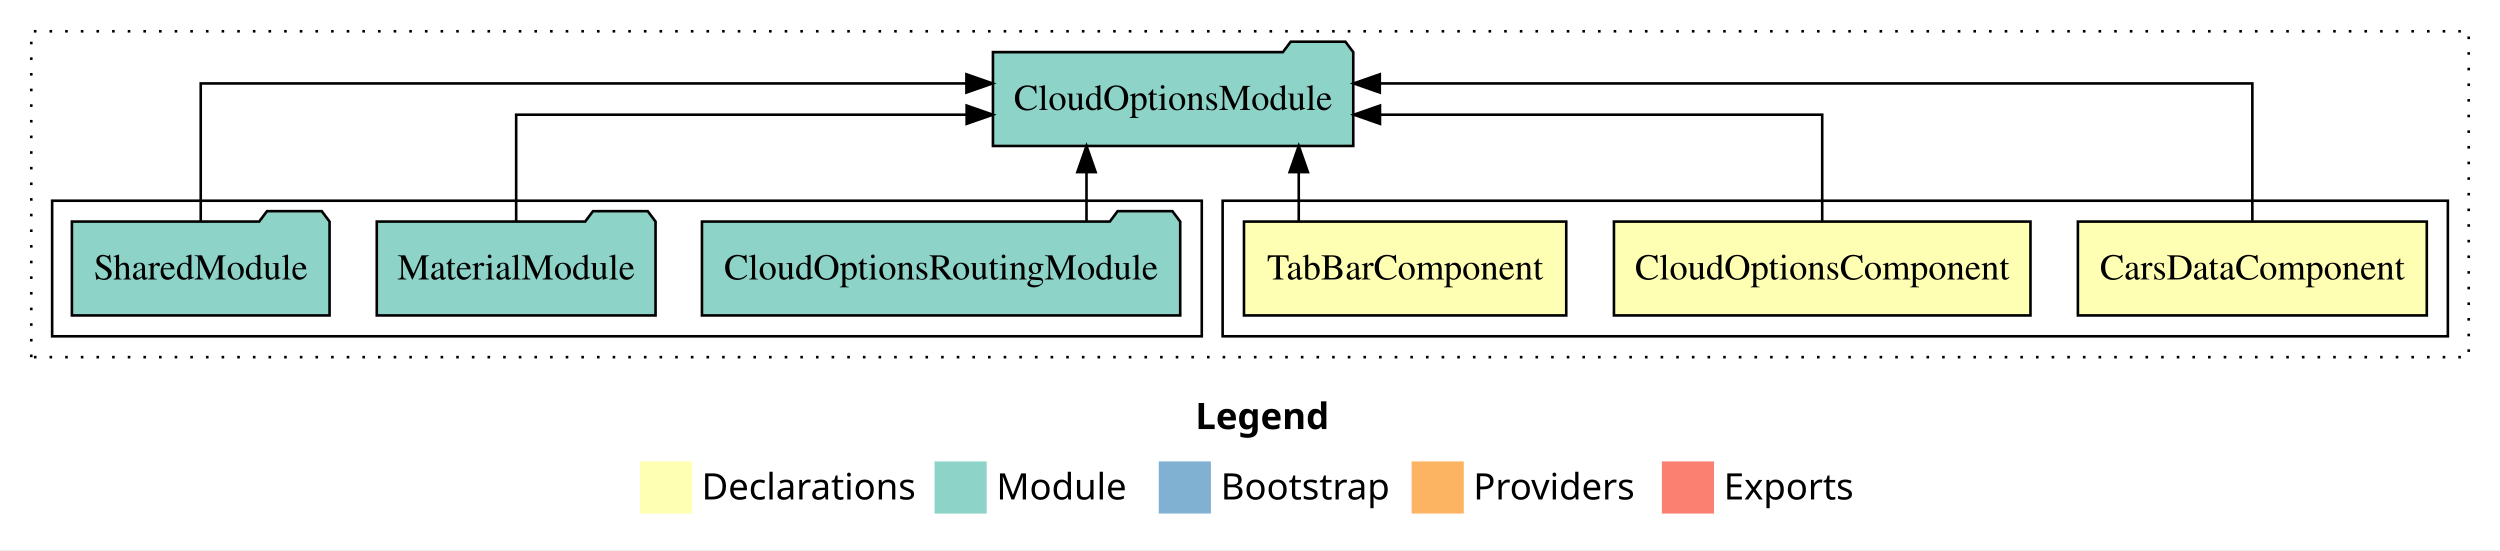
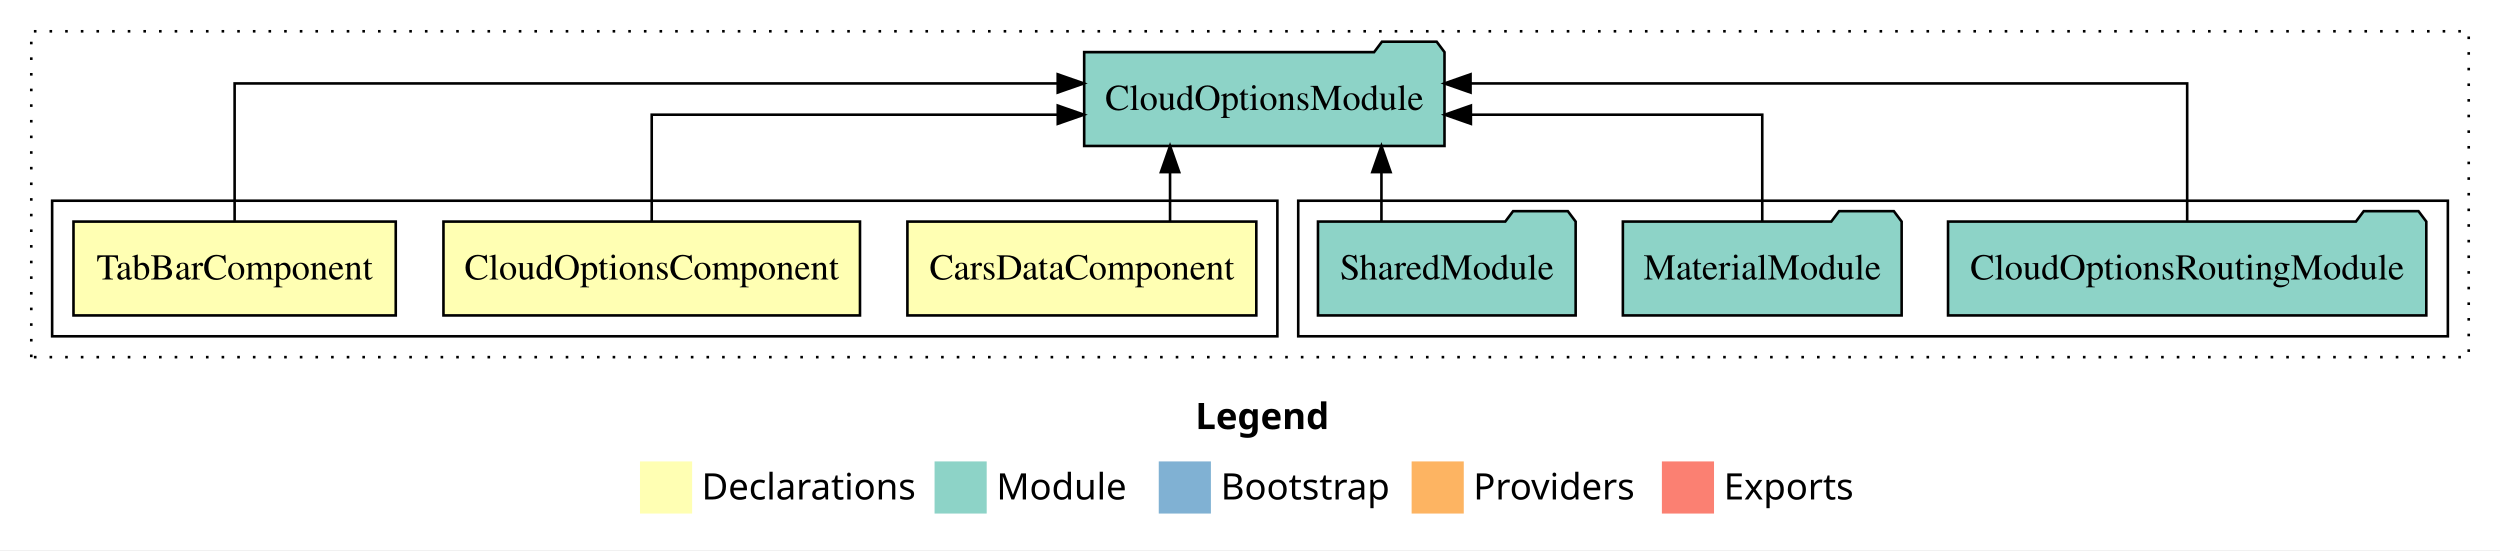
<svg xmlns="http://www.w3.org/2000/svg" width="959pt" height="211pt" viewBox="0.00 0.00 959.00 211.00">
  <g id="graph0" class="graph" transform="scale(1 1) rotate(0) translate(4 207)">
    <polygon fill="white" stroke="transparent" points="-4,4 -4,-207 955,-207 955,4 -4,4" />
    <text text-anchor="start" x="454.51" y="-42.4" font-family="Times-12" font-weight="bold" font-size="14.00">Legend</text>
    <polygon fill="#ffffb3" stroke="transparent" points="241.5,-10 241.5,-30 261.5,-30 261.5,-10 241.5,-10" />
    <text text-anchor="start" x="265.13" y="-15.4" font-family="Times-12" font-size="14.00">  Declarations</text>
    <polygon fill="#8dd3c7" stroke="transparent" points="354.5,-10 354.5,-30 374.5,-30 374.5,-10 354.5,-10" />
    <text text-anchor="start" x="378.23" y="-15.4" font-family="Times-12" font-size="14.00">  Module</text>
    <polygon fill="#80b1d3" stroke="transparent" points="440.5,-10 440.5,-30 460.5,-30 460.5,-10 440.5,-10" />
    <text text-anchor="start" x="464.28" y="-15.4" font-family="Times-12" font-size="14.00">  Bootstrap</text>
    <polygon fill="#fdb462" stroke="transparent" points="537.5,-10 537.5,-30 557.5,-30 557.5,-10 537.5,-10" />
    <text text-anchor="start" x="561.17" y="-15.4" font-family="Times-12" font-size="14.00">  Providers</text>
    <polygon fill="#fb8072" stroke="transparent" points="633.5,-10 633.5,-30 653.5,-30 653.5,-10 633.5,-10" />
    <text text-anchor="start" x="657.23" y="-15.4" font-family="Times-12" font-size="14.00">  Exports</text>
    <g id="clust1" class="cluster">
      <polygon fill="none" stroke="black" stroke-dasharray="1,5" points="8,-70 8,-195 943,-195 943,-70 8,-70" />
    </g>
+     <g id="clust6" class="cluster">
+       <polygon fill="none" stroke="black" points="494,-78 494,-130 935,-130 935,-78 494,-78" />
+     </g>
    <g id="clust2" class="cluster">
-       <polygon fill="none" stroke="black" points="465,-78 465,-130 935,-130 935,-78 465,-78" />
-     </g>
-     <g id="clust6" class="cluster">
-       <polygon fill="none" stroke="black" points="16,-78 16,-130 457,-130 457,-78 16,-78" />
+       <polygon fill="none" stroke="black" points="16,-78 16,-130 486,-130 486,-78 16,-78" />
    </g>
    <g id="node1" class="node">
-       <polygon fill="#ffffb3" stroke="black" points="926.92,-122 793.08,-122 793.08,-86 926.92,-86 926.92,-122" />
-       <text text-anchor="middle" x="860" y="-99.8" font-family="Times,serif" font-size="14.00">CarsDataComponent</text>
+       <polygon fill="#ffffb3" stroke="black" points="477.92,-122 344.08,-122 344.08,-86 477.92,-86 477.92,-122" />
+       <text text-anchor="middle" x="411" y="-99.8" font-family="Times,serif" font-size="14.00">CarsDataComponent</text>
    </g>
    <g id="node4" class="node">
-       <polygon fill="#8dd3c7" stroke="black" points="515.11,-187 512.11,-191 491.11,-191 488.11,-187 376.89,-187 376.89,-151 515.11,-151 515.11,-187" />
-       <text text-anchor="middle" x="446" y="-164.8" font-family="Times,serif" font-size="14.00">CloudOptionsModule</text>
+       <polygon fill="#8dd3c7" stroke="black" points="550.11,-187 547.11,-191 526.11,-191 523.11,-187 411.89,-187 411.89,-151 550.11,-151 550.11,-187" />
+       <text text-anchor="middle" x="481" y="-164.8" font-family="Times,serif" font-size="14.00">CloudOptionsModule</text>
    </g>
    <g id="edge1" class="edge">
-       <path fill="none" stroke="black" d="M860,-122.28C860,-143.32 860,-175 860,-175 860,-175 525.29,-175 525.29,-175" />
-       <polygon fill="black" stroke="black" points="525.29,-171.5 515.29,-175 525.29,-178.5 525.29,-171.5" />
+       <path fill="none" stroke="black" d="M444.83,-122.11C444.83,-122.11 444.83,-140.99 444.83,-140.99" />
+       <polygon fill="black" stroke="black" points="441.33,-140.99 444.83,-150.99 448.33,-140.99 441.33,-140.99" />
    </g>
    <g id="node2" class="node">
-       <polygon fill="#ffffb3" stroke="black" points="774.89,-122 615.11,-122 615.11,-86 774.89,-86 774.89,-122" />
-       <text text-anchor="middle" x="695" y="-99.8" font-family="Times,serif" font-size="14.00">CloudOptionsComponent</text>
+       <polygon fill="#ffffb3" stroke="black" points="325.89,-122 166.11,-122 166.11,-86 325.89,-86 325.89,-122" />
+       <text text-anchor="middle" x="246" y="-99.8" font-family="Times,serif" font-size="14.00">CloudOptionsComponent</text>
    </g>
    <g id="edge2" class="edge">
-       <path fill="none" stroke="black" d="M695,-122.02C695,-139.37 695,-163 695,-163 695,-163 525.36,-163 525.36,-163" />
-       <polygon fill="black" stroke="black" points="525.36,-159.5 515.36,-163 525.36,-166.5 525.36,-159.5" />
+       <path fill="none" stroke="black" d="M246,-122.02C246,-139.37 246,-163 246,-163 246,-163 401.76,-163 401.76,-163" />
+       <polygon fill="black" stroke="black" points="401.76,-166.5 411.76,-163 401.76,-159.5 401.76,-166.5" />
    </g>
    <g id="node3" class="node">
-       <polygon fill="#ffffb3" stroke="black" points="596.81,-122 473.19,-122 473.19,-86 596.81,-86 596.81,-122" />
-       <text text-anchor="middle" x="535" y="-99.8" font-family="Times,serif" font-size="14.00">TabBarComponent</text>
+       <polygon fill="#ffffb3" stroke="black" points="147.81,-122 24.19,-122 24.19,-86 147.81,-86 147.81,-122" />
+       <text text-anchor="middle" x="86" y="-99.8" font-family="Times,serif" font-size="14.00">TabBarComponent</text>
    </g>
    <g id="edge3" class="edge">
-       <path fill="none" stroke="black" d="M494.2,-122.11C494.2,-122.11 494.2,-140.99 494.2,-140.99" />
-       <polygon fill="black" stroke="black" points="490.7,-140.99 494.2,-150.99 497.7,-140.99 490.7,-140.99" />
+       <path fill="none" stroke="black" d="M86,-122.28C86,-143.32 86,-175 86,-175 86,-175 401.74,-175 401.74,-175" />
+       <polygon fill="black" stroke="black" points="401.74,-178.5 411.74,-175 401.74,-171.5 401.74,-178.5" />
    </g>
    <g id="node5" class="node">
-       <polygon fill="#8dd3c7" stroke="black" points="448.73,-122 445.73,-126 424.73,-126 421.73,-122 265.27,-122 265.27,-86 448.73,-86 448.73,-122" />
-       <text text-anchor="middle" x="357" y="-99.8" font-family="Times,serif" font-size="14.00">CloudOptionsRoutingModule</text>
+       <polygon fill="#8dd3c7" stroke="black" points="926.73,-122 923.73,-126 902.73,-126 899.73,-122 743.27,-122 743.27,-86 926.73,-86 926.73,-122" />
+       <text text-anchor="middle" x="835" y="-99.8" font-family="Times,serif" font-size="14.00">CloudOptionsRoutingModule</text>
    </g>
    <g id="edge4" class="edge">
-       <path fill="none" stroke="black" d="M412.78,-122.11C412.78,-122.11 412.78,-140.99 412.78,-140.99" />
-       <polygon fill="black" stroke="black" points="409.28,-140.99 412.78,-150.99 416.28,-140.99 409.28,-140.99" />
+       <path fill="none" stroke="black" d="M835,-122.28C835,-143.32 835,-175 835,-175 835,-175 560.1,-175 560.1,-175" />
+       <polygon fill="black" stroke="black" points="560.1,-171.5 550.1,-175 560.1,-178.5 560.1,-171.5" />
    </g>
    <g id="node6" class="node">
-       <polygon fill="#8dd3c7" stroke="black" points="247.47,-122 244.47,-126 223.47,-126 220.47,-122 140.53,-122 140.53,-86 247.47,-86 247.47,-122" />
-       <text text-anchor="middle" x="194" y="-99.8" font-family="Times,serif" font-size="14.00">MaterialModule</text>
+       <polygon fill="#8dd3c7" stroke="black" points="725.47,-122 722.47,-126 701.47,-126 698.47,-122 618.53,-122 618.53,-86 725.47,-86 725.47,-122" />
+       <text text-anchor="middle" x="672" y="-99.8" font-family="Times,serif" font-size="14.00">MaterialModule</text>
    </g>
    <g id="edge5" class="edge">
-       <path fill="none" stroke="black" d="M194,-122.02C194,-139.37 194,-163 194,-163 194,-163 366.81,-163 366.81,-163" />
-       <polygon fill="black" stroke="black" points="366.81,-166.5 376.81,-163 366.81,-159.5 366.81,-166.5" />
+       <path fill="none" stroke="black" d="M672,-122.02C672,-139.37 672,-163 672,-163 672,-163 560.23,-163 560.23,-163" />
+       <polygon fill="black" stroke="black" points="560.23,-159.5 550.23,-163 560.23,-166.5 560.23,-159.5" />
    </g>
    <g id="node7" class="node">
-       <polygon fill="#8dd3c7" stroke="black" points="122.42,-122 119.42,-126 98.42,-126 95.42,-122 23.58,-122 23.58,-86 122.42,-86 122.42,-122" />
-       <text text-anchor="middle" x="73" y="-99.8" font-family="Times,serif" font-size="14.00">SharedModule</text>
+       <polygon fill="#8dd3c7" stroke="black" points="600.42,-122 597.42,-126 576.42,-126 573.42,-122 501.58,-122 501.58,-86 600.42,-86 600.42,-122" />
+       <text text-anchor="middle" x="551" y="-99.8" font-family="Times,serif" font-size="14.00">SharedModule</text>
    </g>
    <g id="edge6" class="edge">
-       <path fill="none" stroke="black" d="M73,-122.28C73,-143.32 73,-175 73,-175 73,-175 366.72,-175 366.72,-175" />
-       <polygon fill="black" stroke="black" points="366.72,-178.5 376.72,-175 366.72,-171.5 366.72,-178.5" />
+       <path fill="none" stroke="black" d="M525.92,-122.11C525.92,-122.11 525.92,-140.99 525.92,-140.99" />
+       <polygon fill="black" stroke="black" points="522.42,-140.99 525.92,-150.99 529.42,-140.99 522.42,-140.99" />
    </g>
  </g>
</svg>
